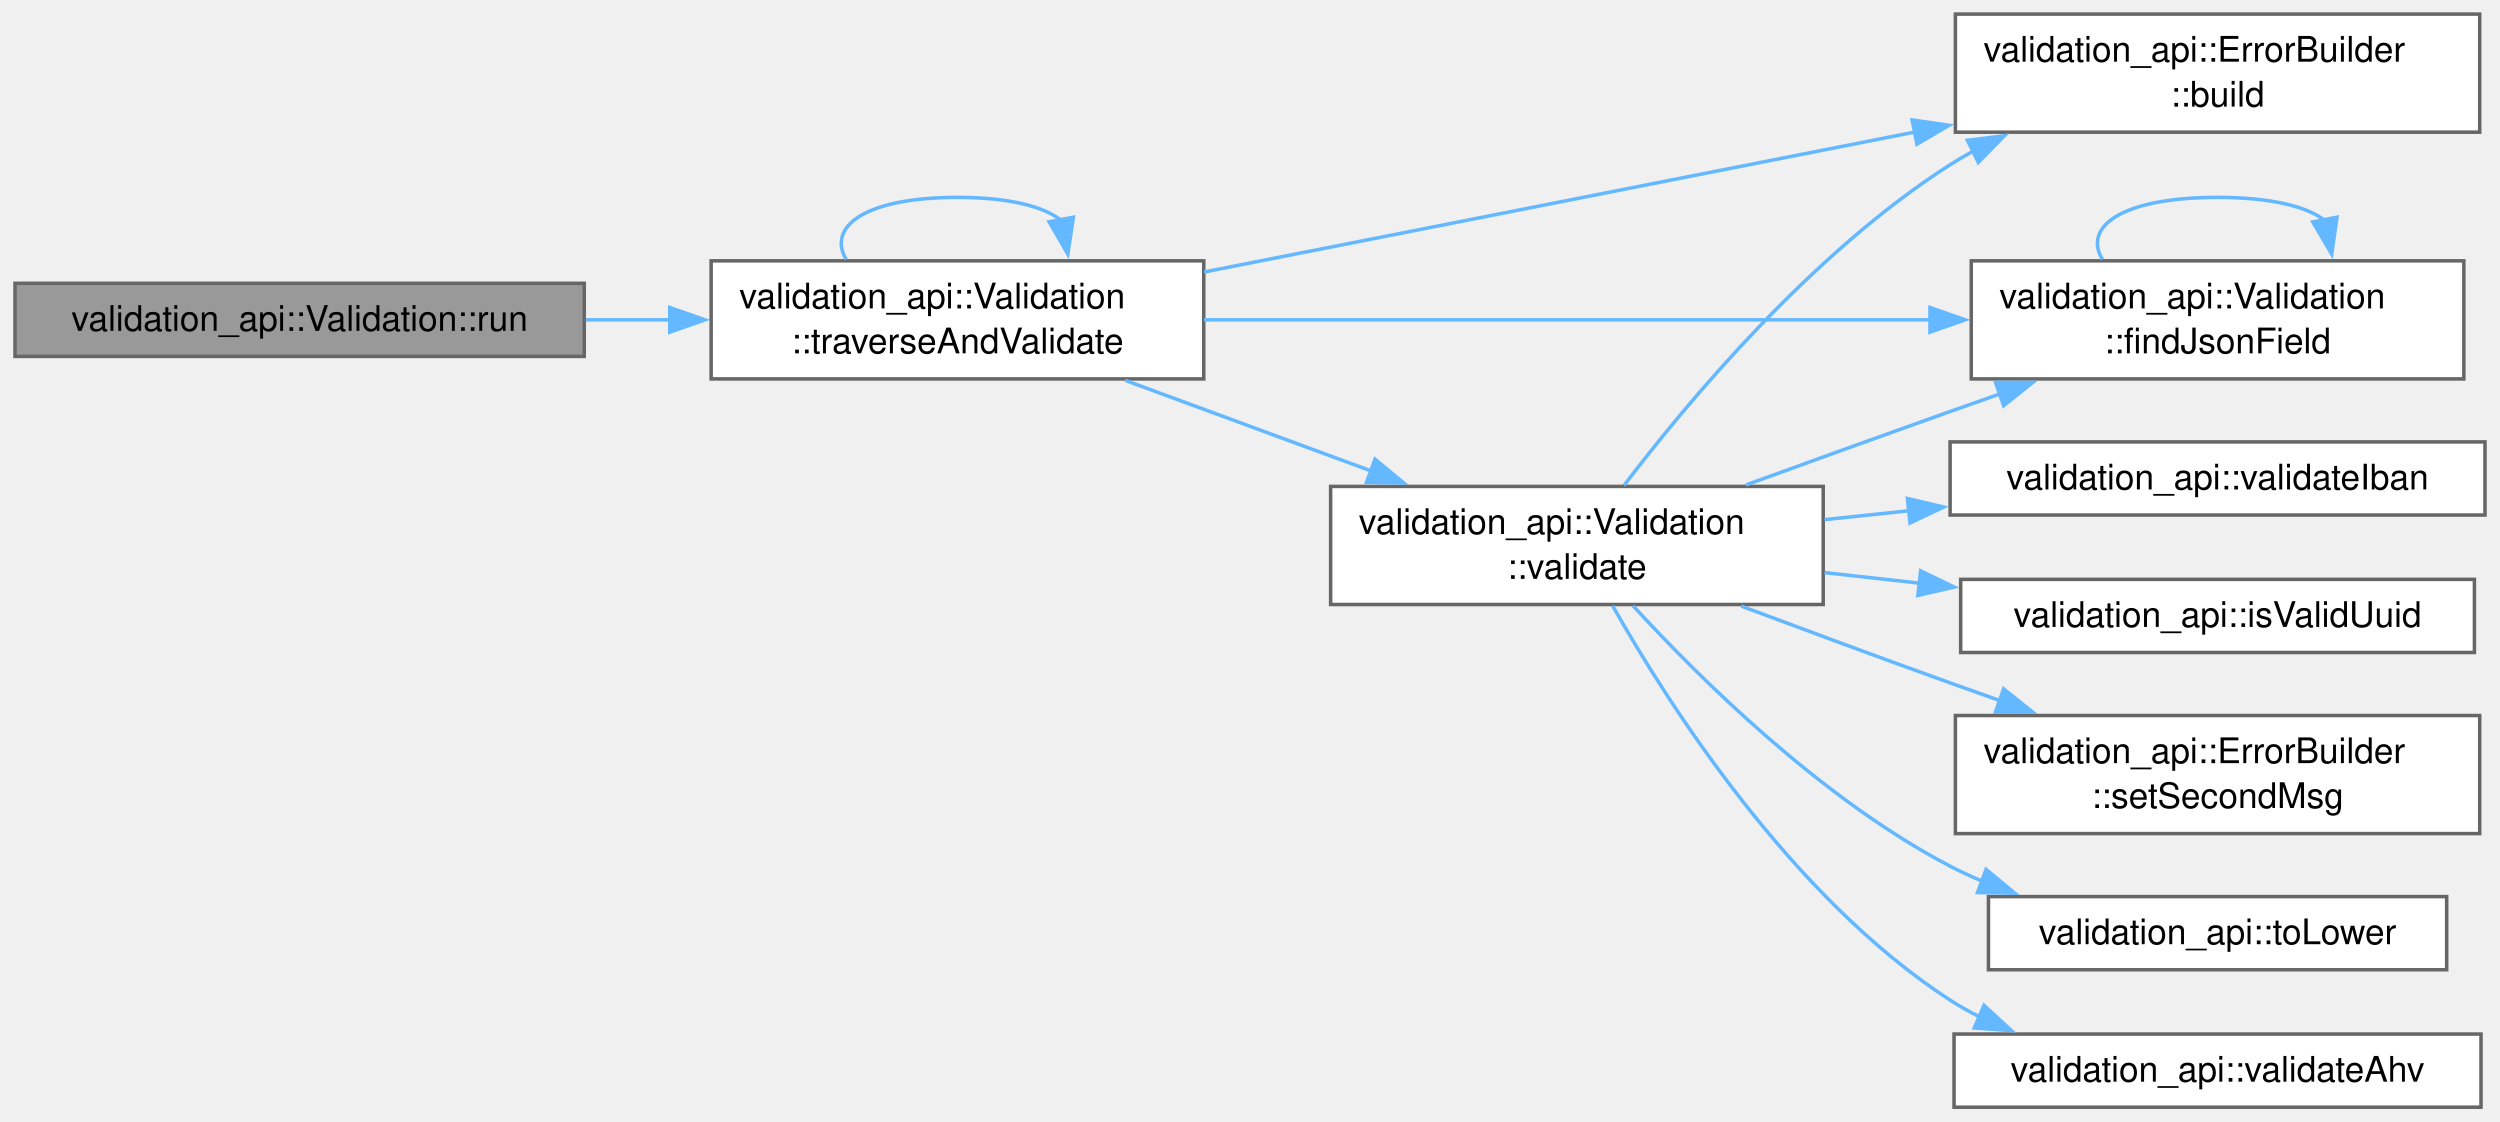
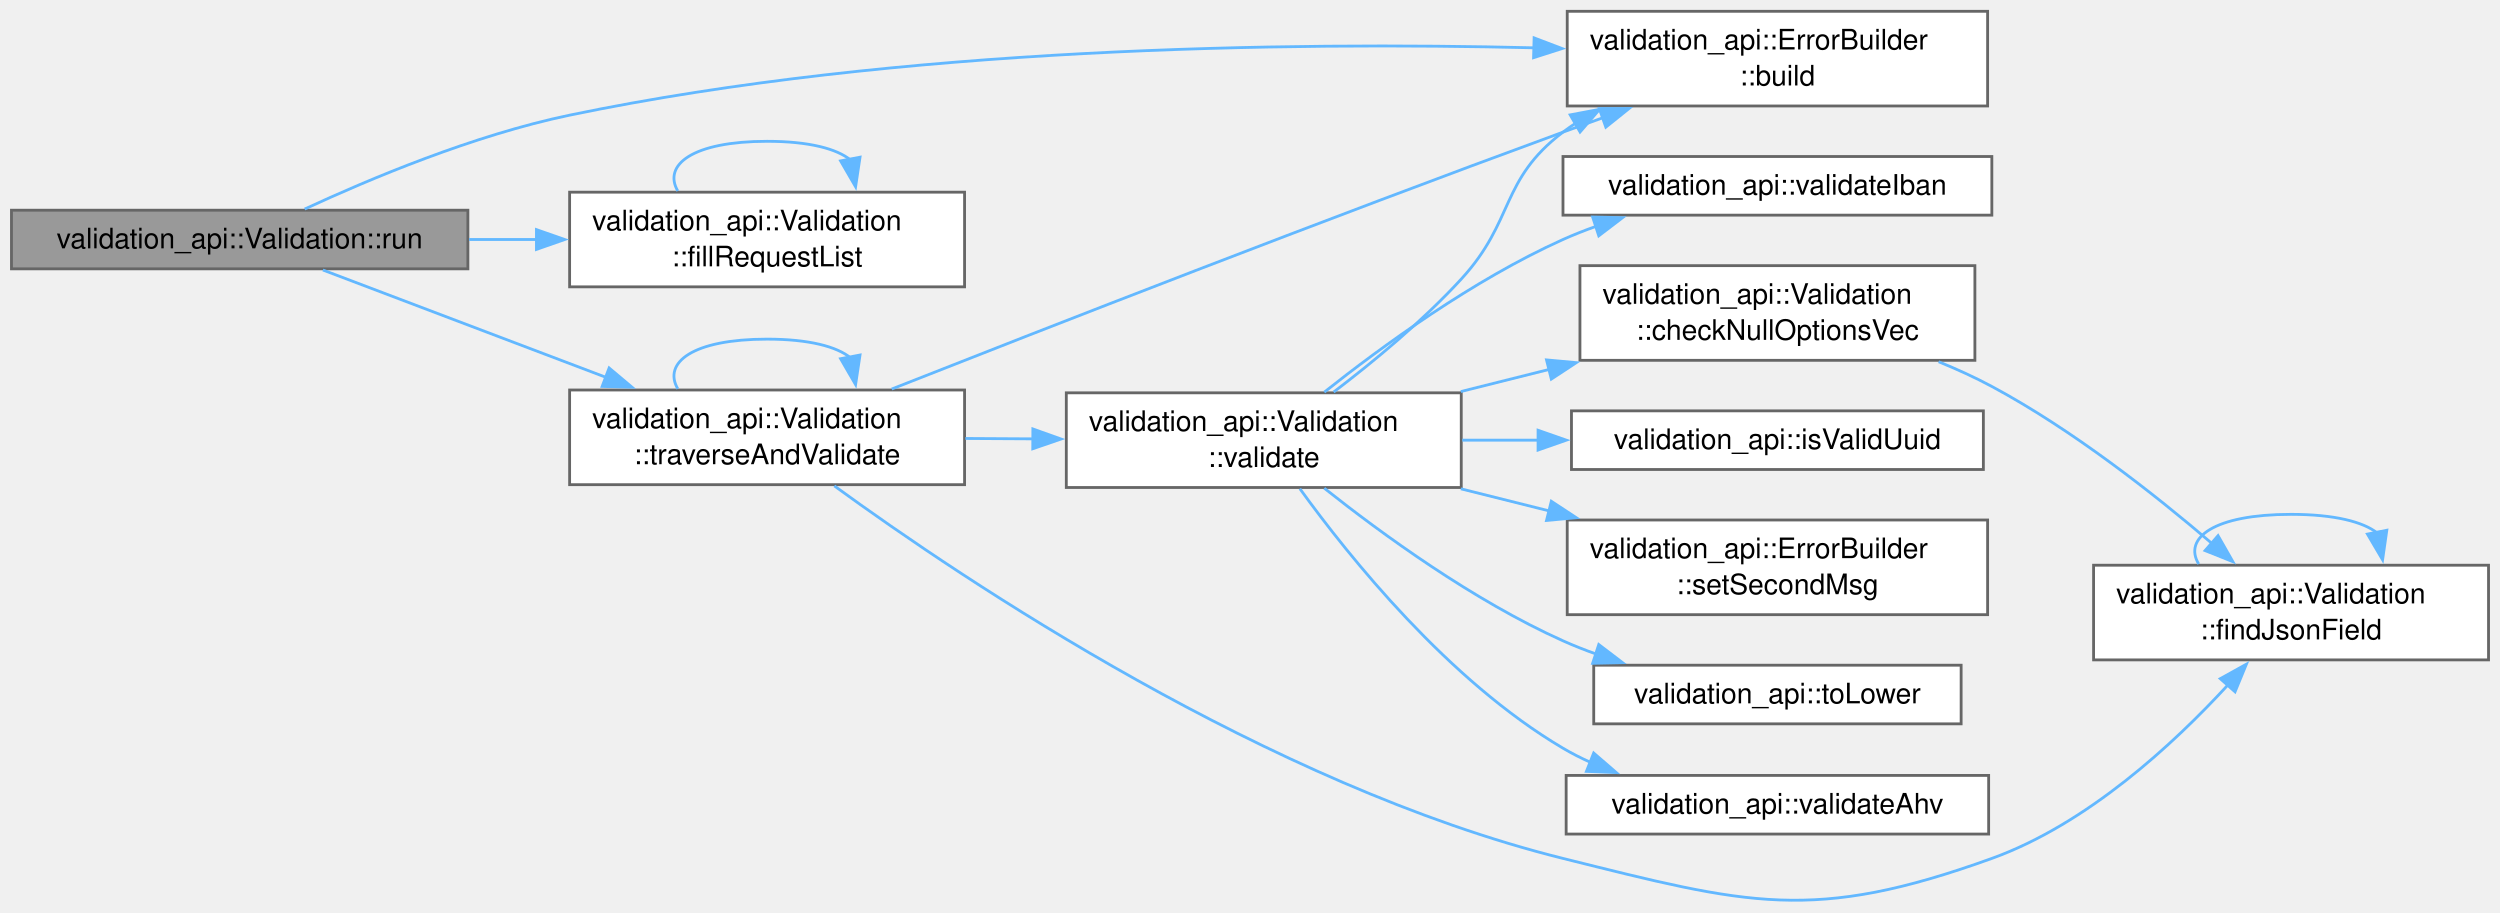
- <svg xmlns="http://www.w3.org/2000/svg" xmlns:xlink="http://www.w3.org/1999/xlink" width="709pt" height="318pt" viewBox="0.00 0.00 708.75 318.12">
-   <g id="graph0" class="graph" transform="scale(1 1) rotate(0) translate(4 314.12)">
+ <svg xmlns="http://www.w3.org/2000/svg" xmlns:xlink="http://www.w3.org/1999/xlink" width="885pt" height="323pt" viewBox="0.00 0.00 884.50 322.86">
+   <g id="graph0" class="graph" transform="scale(1 1) rotate(0) translate(4 318.86)">
    <g id="Node000001" class="node">
      <g id="a_Node000001">
        <a xlink:title=" ">
-           <polygon fill="#999999" stroke="#666666" points="161.5,-233.75 0,-233.75 0,-213 161.5,-213 161.5,-233.75" />
-           <text text-anchor="middle" x="80.75" y="-220.25" font-family="Helvetica,sans-Serif" font-size="10.00">validation_api::Validation::run</text>
+           <polygon fill="#999999" stroke="#666666" points="161.5,-244.48 0,-244.48 0,-223.73 161.5,-223.73 161.5,-244.48" />
+           <text text-anchor="middle" x="80.75" y="-230.98" font-family="Helvetica,sans-Serif" font-size="10.00">validation_api::Validation::run</text>
        </a>
      </g>
    </g>
    <g id="Node000002" class="node">
      <g id="a_Node000002">
-         <a xlink:href="classvalidation__api_1_1Validation.html#a3c8146fc89af5b8cef0c1bb6c9d473f2" target="_top" xlink:title="Traverse through the json object and validate the fields.">
-           <polygon fill="white" stroke="#666666" points="337.25,-240.12 197.5,-240.12 197.5,-206.62 337.25,-206.62 337.25,-240.12" />
-           <text text-anchor="start" x="205.5" y="-226.62" font-family="Helvetica,sans-Serif" font-size="10.00">validation_api::Validation</text>
-           <text text-anchor="middle" x="267.38" y="-213.88" font-family="Helvetica,sans-Serif" font-size="10.00">::traverseAndValidate</text>
+         <a xlink:href="classvalidation__api_1_1ErrorBuilder.html#a84327bbfe6c61e7be6966acc41ba6087" target="_top" xlink:title=" ">
+           <polygon fill="white" stroke="#666666" points="699.25,-314.86 550.5,-314.86 550.5,-281.36 699.25,-281.36 699.25,-314.86" />
+           <text text-anchor="start" x="558.5" y="-301.36" font-family="Helvetica,sans-Serif" font-size="10.00">validation_api::ErrorBuilder</text>
+           <text text-anchor="middle" x="624.88" y="-288.61" font-family="Helvetica,sans-Serif" font-size="10.00">::build</text>
        </a>
      </g>
    </g>
    <g id="edge1_Node000001_Node000002" class="edge">
      <g id="a_edge1_Node000001_Node000002">
        <a xlink:title=" ">
-           <path fill="none" stroke="#63b8ff" d="M161.92,-223.38C169.84,-223.38 177.87,-223.38 185.78,-223.38" />
-           <polygon fill="#63b8ff" stroke="#63b8ff" points="185.76,-226.88 195.76,-223.38 185.76,-219.88 185.76,-226.88" />
-         </a>
-       </g>
-     </g>
-     <g id="edge5_Node000002_Node000002" class="edge">
-       <g id="a_edge5_Node000002_Node000002">
-         <a xlink:title=" ">
-           <path fill="none" stroke="#63b8ff" d="M235.78,-240.54C230.41,-249.74 240.94,-258.12 267.38,-258.12 282.24,-258.12 292.08,-255.47 296.89,-251.51" />
-           <polygon fill="#63b8ff" stroke="#63b8ff" points="300.26,-252.5 298.69,-242.03 293.38,-251.2 300.26,-252.5" />
+           <path fill="none" stroke="#63b8ff" d="M103.74,-244.88C126.57,-255.47 163.61,-271.06 197.5,-278.11 313.98,-302.33 452.05,-304.04 538.82,-301.94" />
+           <polygon fill="#63b8ff" stroke="#63b8ff" points="538.78,-305.45 548.68,-301.68 538.59,-298.45 538.78,-305.45" />
        </a>
      </g>
    </g>
    <g id="Node000003" class="node">
      <g id="a_Node000003">
-         <a xlink:href="classvalidation__api_1_1ErrorBuilder.html#a84327bbfe6c61e7be6966acc41ba6087" target="_top" xlink:title="Set the First Msg object.">
-           <polygon fill="white" stroke="#666666" points="699.25,-310.12 550.5,-310.12 550.5,-276.62 699.25,-276.62 699.25,-310.12" />
-           <text text-anchor="start" x="558.5" y="-296.62" font-family="Helvetica,sans-Serif" font-size="10.00">validation_api::ErrorBuilder</text>
-           <text text-anchor="middle" x="624.88" y="-283.88" font-family="Helvetica,sans-Serif" font-size="10.00">::build</text>
-         </a>
-       </g>
-     </g>
-     <g id="edge2_Node000002_Node000003" class="edge">
-       <g id="a_edge2_Node000002_Node000003">
-         <a xlink:title=" ">
-           <path fill="none" stroke="#63b8ff" d="M337.34,-236.95C394.94,-248.3 477.29,-264.51 538.94,-276.65" />
-           <polygon fill="#63b8ff" stroke="#63b8ff" points="538.23,-280.08 548.72,-278.58 539.58,-273.21 538.23,-280.08" />
+         <a xlink:href="classvalidation__api_1_1Validation.html#a21b9aefd80be5a639d2aa5e4c8ebe945" target="_top" xlink:title=" ">
+           <polygon fill="white" stroke="#666666" points="337.25,-250.86 197.5,-250.86 197.5,-217.36 337.25,-217.36 337.25,-250.86" />
+           <text text-anchor="start" x="205.5" y="-237.36" font-family="Helvetica,sans-Serif" font-size="10.00">validation_api::Validation</text>
+           <text text-anchor="middle" x="267.38" y="-224.61" font-family="Helvetica,sans-Serif" font-size="10.00">::fillRequestList</text>
+         </a>
+       </g>
+     </g>
+     <g id="edge2_Node000001_Node000003" class="edge">
+       <g id="a_edge2_Node000001_Node000003">
+         <a xlink:title=" ">
+           <path fill="none" stroke="#63b8ff" d="M161.92,-234.11C169.84,-234.11 177.87,-234.11 185.78,-234.11" />
+           <polygon fill="#63b8ff" stroke="#63b8ff" points="185.76,-237.61 195.76,-234.11 185.76,-230.61 185.76,-237.61" />
        </a>
      </g>
    </g>
    <g id="Node000004" class="node">
      <g id="a_Node000004">
-         <a xlink:href="classvalidation__api_1_1Validation.html#a2005828d7e475090ef5a895348bfb760" target="_top" xlink:title=" ">
-           <polygon fill="white" stroke="#666666" points="694.75,-240.12 555,-240.12 555,-206.62 694.75,-206.62 694.75,-240.12" />
-           <text text-anchor="start" x="563" y="-226.62" font-family="Helvetica,sans-Serif" font-size="10.00">validation_api::Validation</text>
-           <text text-anchor="middle" x="624.88" y="-213.88" font-family="Helvetica,sans-Serif" font-size="10.00">::findJsonField</text>
-         </a>
-       </g>
-     </g>
-     <g id="edge3_Node000002_Node000004" class="edge">
-       <g id="a_edge3_Node000002_Node000004">
-         <a xlink:title=" ">
-           <path fill="none" stroke="#63b8ff" d="M337.34,-223.38C396.36,-223.38 481.38,-223.38 543.48,-223.38" />
-           <polygon fill="#63b8ff" stroke="#63b8ff" points="543.29,-226.88 553.29,-223.38 543.29,-219.88 543.29,-226.88" />
+         <a xlink:href="classvalidation__api_1_1Validation.html#a3c8146fc89af5b8cef0c1bb6c9d473f2" target="_top" xlink:title="Traverse through the json object and validate the fields.">
+           <polygon fill="white" stroke="#666666" points="337.25,-180.86 197.5,-180.86 197.5,-147.36 337.25,-147.36 337.25,-180.86" />
+           <text text-anchor="start" x="205.5" y="-167.36" font-family="Helvetica,sans-Serif" font-size="10.00">validation_api::Validation</text>
+           <text text-anchor="middle" x="267.38" y="-154.61" font-family="Helvetica,sans-Serif" font-size="10.00">::traverseAndValidate</text>
+         </a>
+       </g>
+     </g>
+     <g id="edge4_Node000001_Node000004" class="edge">
+       <g id="a_edge4_Node000001_Node000004">
+         <a xlink:title=" ">
+           <path fill="none" stroke="#63b8ff" d="M110.19,-223.32C136.84,-213.22 177.43,-197.83 210.54,-185.27" />
+           <polygon fill="#63b8ff" stroke="#63b8ff" points="211.48,-188.66 219.59,-181.84 209,-182.12 211.48,-188.66" />
+         </a>
+       </g>
+     </g>
+     <g id="edge3_Node000003_Node000003" class="edge">
+       <g id="a_edge3_Node000003_Node000003">
+         <a xlink:title=" ">
+           <path fill="none" stroke="#63b8ff" d="M235.78,-251.27C230.41,-260.47 240.94,-268.86 267.38,-268.86 282.24,-268.86 292.08,-266.2 296.89,-262.25" />
+           <polygon fill="#63b8ff" stroke="#63b8ff" points="300.26,-263.24 298.69,-252.76 293.38,-261.93 300.26,-263.24" />
+         </a>
+       </g>
+     </g>
+     <g id="edge5_Node000004_Node000002" class="edge">
+       <g id="a_edge5_Node000004_Node000002">
+         <a xlink:title=" ">
+           <path fill="none" stroke="#63b8ff" d="M311.47,-181.2C366.42,-202.88 464.43,-241.16 549,-272.11 553.63,-273.8 558.43,-275.53 563.27,-277.25" />
+           <polygon fill="#63b8ff" stroke="#63b8ff" points="561.83,-280.46 572.42,-280.49 564.16,-273.86 561.83,-280.46" />
+         </a>
+       </g>
+     </g>
+     <g id="edge8_Node000004_Node000004" class="edge">
+       <g id="a_edge8_Node000004_Node000004">
+         <a xlink:title=" ">
+           <path fill="none" stroke="#63b8ff" d="M235.78,-181.27C230.41,-190.47 240.94,-198.86 267.38,-198.86 282.24,-198.86 292.08,-196.2 296.89,-192.25" />
+           <polygon fill="#63b8ff" stroke="#63b8ff" points="300.26,-193.24 298.69,-182.76 293.38,-191.93 300.26,-193.24" />
        </a>
      </g>
    </g>
    <g id="Node000005" class="node">
      <g id="a_Node000005">
-         <a xlink:href="classvalidation__api_1_1Validation.html#a1cc0802269d88c233ad3c3d1d6c3dd12" target="_top" xlink:title=" ">
-           <polygon fill="white" stroke="#666666" points="513,-176.12 373.25,-176.12 373.25,-142.62 513,-142.62 513,-176.12" />
-           <text text-anchor="start" x="381.25" y="-162.62" font-family="Helvetica,sans-Serif" font-size="10.00">validation_api::Validation</text>
-           <text text-anchor="middle" x="443.12" y="-149.88" font-family="Helvetica,sans-Serif" font-size="10.00">::validate</text>
-         </a>
-       </g>
-     </g>
-     <g id="edge6_Node000002_Node000005" class="edge">
-       <g id="a_edge6_Node000002_Node000005">
-         <a xlink:title=" ">
-           <path fill="none" stroke="#63b8ff" d="M314.94,-206.22C336.46,-198.3 362.22,-188.81 384.91,-180.45" />
-           <polygon fill="#63b8ff" stroke="#63b8ff" points="385.84,-183.84 394.01,-177.1 383.42,-177.27 385.84,-183.84" />
-         </a>
-       </g>
-     </g>
-     <g id="edge4_Node000004_Node000004" class="edge">
-       <g id="a_edge4_Node000004_Node000004">
-         <a xlink:title=" ">
-           <path fill="none" stroke="#63b8ff" d="M592.2,-240.54C586.65,-249.74 597.54,-258.12 624.88,-258.12 640.25,-258.12 650.42,-255.47 655.39,-251.51" />
-           <polygon fill="#63b8ff" stroke="#63b8ff" points="658.76,-252.51 657.26,-242.02 651.89,-251.16 658.76,-252.51" />
-         </a>
-       </g>
-     </g>
-     <g id="edge7_Node000005_Node000003" class="edge">
-       <g id="a_edge7_Node000005_Node000003">
-         <a xlink:title=" ">
-           <path fill="none" stroke="#63b8ff" d="M456.47,-176.38C474.39,-199.93 509.76,-242.38 549,-267.38 551.12,-268.73 553.32,-270.02 555.58,-271.25" />
-           <polygon fill="#63b8ff" stroke="#63b8ff" points="553.9,-274.32 564.41,-275.61 557,-268.05 553.9,-274.32" />
-         </a>
-       </g>
-     </g>
-     <g id="edge8_Node000005_Node000004" class="edge">
-       <g id="a_edge8_Node000005_Node000004">
-         <a xlink:title=" ">
-           <path fill="none" stroke="#63b8ff" d="M491.06,-176.53C509.15,-183.11 530.02,-190.64 549,-197.38 553.65,-199.02 558.46,-200.72 563.31,-202.42" />
-           <polygon fill="#63b8ff" stroke="#63b8ff" points="561.88,-205.63 572.47,-205.63 564.19,-199.02 561.88,-205.63" />
+         <a xlink:href="classvalidation__api_1_1Validation.html#a1931562aaf3ed21afc7d5f0fade04aa0" target="_top" xlink:title=" ">
+           <polygon fill="white" stroke="#666666" points="876.5,-118.86 736.75,-118.86 736.75,-85.36 876.5,-85.36 876.5,-118.86" />
+           <text text-anchor="start" x="744.75" y="-105.36" font-family="Helvetica,sans-Serif" font-size="10.00">validation_api::Validation</text>
+           <text text-anchor="middle" x="806.62" y="-92.61" font-family="Helvetica,sans-Serif" font-size="10.00">::findJsonField</text>
+         </a>
+       </g>
+     </g>
+     <g id="edge6_Node000004_Node000005" class="edge">
+       <g id="a_edge6_Node000004_Node000005">
+         <a xlink:title=" ">
+           <path fill="none" stroke="#63b8ff" d="M291.16,-146.93C336.99,-113.57 444.89,-41.03 549,-15.11 614.45,1.19 637.31,7.78 700.75,-15.11 734.44,-27.26 764.95,-55.46 784.27,-76.48" />
+           <polygon fill="#63b8ff" stroke="#63b8ff" points="781.57,-78.71 790.83,-83.85 786.8,-74.06 781.57,-78.71" />
        </a>
      </g>
    </g>
    <g id="Node000006" class="node">
      <g id="a_Node000006">
-         <a xlink:href="namespacevalidation__api.html#ac19e25b4d8364b0f52152440dd5ecbda" target="_top" xlink:title=" ">
-           <polygon fill="white" stroke="#666666" points="697.75,-149.75 552,-149.75 552,-129 697.75,-129 697.75,-149.75" />
-           <text text-anchor="middle" x="624.88" y="-136.25" font-family="Helvetica,sans-Serif" font-size="10.00">validation_api::isValidUuid</text>
-         </a>
-       </g>
-     </g>
-     <g id="edge9_Node000005_Node000006" class="edge">
-       <g id="a_edge9_Node000005_Node000006">
-         <a xlink:title=" ">
-           <path fill="none" stroke="#63b8ff" d="M513.36,-151.67C522.2,-150.69 531.31,-149.67 540.33,-148.67" />
-           <polygon fill="#63b8ff" stroke="#63b8ff" points="540.64,-152.16 550.19,-147.57 539.86,-145.2 540.64,-152.16" />
+         <a xlink:href="classvalidation__api_1_1Validation.html#a1cc0802269d88c233ad3c3d1d6c3dd12" target="_top" xlink:title=" ">
+           <polygon fill="white" stroke="#666666" points="513,-179.86 373.25,-179.86 373.25,-146.36 513,-146.36 513,-179.86" />
+           <text text-anchor="start" x="381.25" y="-166.36" font-family="Helvetica,sans-Serif" font-size="10.00">validation_api::Validation</text>
+           <text text-anchor="middle" x="443.12" y="-153.61" font-family="Helvetica,sans-Serif" font-size="10.00">::validate</text>
+         </a>
+       </g>
+     </g>
+     <g id="edge9_Node000004_Node000006" class="edge">
+       <g id="a_edge9_Node000004_Node000006">
+         <a xlink:title=" ">
+           <path fill="none" stroke="#63b8ff" d="M337.54,-163.71C345.46,-163.66 353.57,-163.62 361.62,-163.57" />
+           <polygon fill="#63b8ff" stroke="#63b8ff" points="361.42,-167.07 371.4,-163.51 361.38,-160.07 361.42,-167.07" />
+         </a>
+       </g>
+     </g>
+     <g id="edge7_Node000005_Node000005" class="edge">
+       <g id="a_edge7_Node000005_Node000005">
+         <a xlink:title=" ">
+           <path fill="none" stroke="#63b8ff" d="M773.95,-119.27C768.4,-128.47 779.29,-136.86 806.62,-136.86 822,-136.86 832.17,-134.2 837.14,-130.25" />
+           <polygon fill="#63b8ff" stroke="#63b8ff" points="840.51,-131.24 839.01,-120.76 833.64,-129.89 840.51,-131.24" />
+         </a>
+       </g>
+     </g>
+     <g id="edge10_Node000006_Node000002" class="edge">
+       <g id="a_edge10_Node000006_Node000002">
+         <a xlink:title=" ">
+           <path fill="none" stroke="#63b8ff" d="M467.84,-180.13C481.81,-190.77 499.36,-205.24 513,-220.11 532.01,-240.82 526.62,-255.1 549,-272.11 550.51,-273.25 552.07,-274.35 553.67,-275.4" />
+           <polygon fill="#63b8ff" stroke="#63b8ff" points="551.55,-278.21 561.96,-280.17 555.04,-272.15 551.55,-278.21" />
        </a>
      </g>
    </g>
    <g id="Node000007" class="node">
      <g id="a_Node000007">
-         <a xlink:href="classvalidation__api_1_1ErrorBuilder.html#a014e70c2f2b4a2ee879c363b4a2174f2" target="_top" xlink:title="Set the First Msg object.">
-           <polygon fill="white" stroke="#666666" points="699.25,-111.12 550.5,-111.12 550.5,-77.62 699.25,-77.62 699.25,-111.12" />
-           <text text-anchor="start" x="558.5" y="-97.62" font-family="Helvetica,sans-Serif" font-size="10.00">validation_api::ErrorBuilder</text>
-           <text text-anchor="middle" x="624.88" y="-84.88" font-family="Helvetica,sans-Serif" font-size="10.00">::setSecondMsg</text>
-         </a>
-       </g>
-     </g>
-     <g id="edge10_Node000005_Node000007" class="edge">
-       <g id="a_edge10_Node000005_Node000007">
-         <a xlink:title=" ">
-           <path fill="none" stroke="#63b8ff" d="M489.73,-142.17C508.11,-135.3 529.53,-127.37 549,-120.38 553.64,-118.71 558.45,-117 563.29,-115.29" />
-           <polygon fill="#63b8ff" stroke="#63b8ff" points="564.18,-118.68 572.45,-112.07 561.86,-112.08 564.18,-118.68" />
+         <a xlink:href="classvalidation__api_1_1Validation.html#a7b6995b4592eb861af42e45b095382b7" target="_top" xlink:title="Checking Uuid values.">
+           <polygon fill="white" stroke="#666666" points="694.75,-224.86 555,-224.86 555,-191.36 694.75,-191.36 694.75,-224.86" />
+           <text text-anchor="start" x="563" y="-211.36" font-family="Helvetica,sans-Serif" font-size="10.00">validation_api::Validation</text>
+           <text text-anchor="middle" x="624.88" y="-198.61" font-family="Helvetica,sans-Serif" font-size="10.00">::checkNullOptionsVec</text>
+         </a>
+       </g>
+     </g>
+     <g id="edge11_Node000006_Node000007" class="edge">
+       <g id="a_edge11_Node000006_Node000007">
+         <a xlink:title=" ">
+           <path fill="none" stroke="#63b8ff" d="M512.85,-180.31C523.15,-182.89 533.84,-185.57 544.34,-188.2" />
+           <polygon fill="#63b8ff" stroke="#63b8ff" points="543.17,-191.51 553.72,-190.54 544.87,-184.72 543.17,-191.51" />
        </a>
      </g>
    </g>
    <g id="Node000008" class="node">
      <g id="a_Node000008">
-         <a xlink:href="namespacevalidation__api.html#a6dd56dcf7358b332bb906a2d27fddd0b" target="_top" xlink:title="Converts string to all lowercase.">
-           <polygon fill="white" stroke="#666666" points="689.88,-59.75 559.88,-59.75 559.88,-39 689.88,-39 689.88,-59.75" />
-           <text text-anchor="middle" x="624.88" y="-46.25" font-family="Helvetica,sans-Serif" font-size="10.00">validation_api::toLower</text>
-         </a>
-       </g>
-     </g>
-     <g id="edge11_Node000005_Node000008" class="edge">
-       <g id="a_edge11_Node000005_Node000008">
-         <a xlink:title=" ">
-           <path fill="none" stroke="#63b8ff" d="M459.05,-142.26C477.95,-121.66 512.47,-87.47 549,-68.38 551.9,-66.86 554.92,-65.46 558.02,-64.17" />
-           <polygon fill="#63b8ff" stroke="#63b8ff" points="559.2,-67.47 567.37,-60.71 556.77,-60.9 559.2,-67.47" />
+         <a xlink:href="namespacevalidation__api.html#ac19e25b4d8364b0f52152440dd5ecbda" target="_top" xlink:title=" ">
+           <polygon fill="white" stroke="#666666" points="697.75,-173.48 552,-173.48 552,-152.73 697.75,-152.73 697.75,-173.48" />
+           <text text-anchor="middle" x="624.88" y="-159.98" font-family="Helvetica,sans-Serif" font-size="10.00">validation_api::isValidUuid</text>
+         </a>
+       </g>
+     </g>
+     <g id="edge13_Node000006_Node000008" class="edge">
+       <g id="a_edge13_Node000006_Node000008">
+         <a xlink:title=" ">
+           <path fill="none" stroke="#63b8ff" d="M513.36,-163.11C522.2,-163.11 531.31,-163.11 540.33,-163.11" />
+           <polygon fill="#63b8ff" stroke="#63b8ff" points="540.18,-166.61 550.18,-163.11 540.18,-159.61 540.18,-166.61" />
        </a>
      </g>
    </g>
    <g id="Node000009" class="node">
      <g id="a_Node000009">
-         <a xlink:href="namespacevalidation__api.html#aae32fd7a0b5886a49454679d46ed4bd1" target="_top" xlink:title="Validates Ahv string.">
-           <polygon fill="white" stroke="#666666" points="699.62,-20.75 550.12,-20.75 550.12,0 699.62,0 699.62,-20.75" />
-           <text text-anchor="middle" x="624.88" y="-7.25" font-family="Helvetica,sans-Serif" font-size="10.00">validation_api::validateAhv</text>
-         </a>
-       </g>
-     </g>
-     <g id="edge12_Node000005_Node000009" class="edge">
-       <g id="a_edge12_Node000005_Node000009">
-         <a xlink:title=" ">
-           <path fill="none" stroke="#63b8ff" d="M453.25,-142.26C468.99,-114.43 503.94,-59.55 549,-30.38 551.7,-28.63 554.55,-27.03 557.49,-25.57" />
-           <polygon fill="#63b8ff" stroke="#63b8ff" points="558.62,-28.9 566.42,-21.73 555.85,-22.47 558.62,-28.9" />
+         <a xlink:href="classvalidation__api_1_1ErrorBuilder.html#a014e70c2f2b4a2ee879c363b4a2174f2" target="_top" xlink:title="Set the First Msg object.">
+           <polygon fill="white" stroke="#666666" points="699.25,-134.86 550.5,-134.86 550.5,-101.36 699.25,-101.36 699.25,-134.86" />
+           <text text-anchor="start" x="558.5" y="-121.36" font-family="Helvetica,sans-Serif" font-size="10.00">validation_api::ErrorBuilder</text>
+           <text text-anchor="middle" x="624.88" y="-108.61" font-family="Helvetica,sans-Serif" font-size="10.00">::setSecondMsg</text>
+         </a>
+       </g>
+     </g>
+     <g id="edge14_Node000006_Node000009" class="edge">
+       <g id="a_edge14_Node000006_Node000009">
+         <a xlink:title=" ">
+           <path fill="none" stroke="#63b8ff" d="M512.85,-145.9C523.15,-143.32 533.84,-140.65 544.34,-138.02" />
+           <polygon fill="#63b8ff" stroke="#63b8ff" points="544.87,-141.49 553.72,-135.67 543.17,-134.7 544.87,-141.49" />
        </a>
      </g>
    </g>
    <g id="Node000010" class="node">
      <g id="a_Node000010">
+         <a xlink:href="namespacevalidation__api.html#a6dd56dcf7358b332bb906a2d27fddd0b" target="_top" xlink:title="Converts string to all lowercase.">
+           <polygon fill="white" stroke="#666666" points="689.88,-83.48 559.88,-83.48 559.88,-62.73 689.88,-62.73 689.88,-83.48" />
+           <text text-anchor="middle" x="624.88" y="-69.98" font-family="Helvetica,sans-Serif" font-size="10.00">validation_api::toLower</text>
+         </a>
+       </g>
+     </g>
+     <g id="edge15_Node000006_Node000010" class="edge">
+       <g id="a_edge15_Node000006_Node000010">
+         <a xlink:title=" ">
+           <path fill="none" stroke="#63b8ff" d="M464.53,-146.11C484.78,-130.04 517.3,-106.33 549,-92.11 552.77,-90.41 556.72,-88.86 560.74,-87.42" />
+           <polygon fill="#63b8ff" stroke="#63b8ff" points="561.66,-90.8 570.09,-84.38 559.49,-84.15 561.66,-90.8" />
+         </a>
+       </g>
+     </g>
+     <g id="Node000011" class="node">
+       <g id="a_Node000011">
+         <a xlink:href="namespacevalidation__api.html#aae32fd7a0b5886a49454679d46ed4bd1" target="_top" xlink:title="Validates Ahv string.">
+           <polygon fill="white" stroke="#666666" points="699.62,-44.48 550.12,-44.48 550.12,-23.73 699.62,-23.73 699.62,-44.48" />
+           <text text-anchor="middle" x="624.88" y="-30.98" font-family="Helvetica,sans-Serif" font-size="10.00">validation_api::validateAhv</text>
+         </a>
+       </g>
+     </g>
+     <g id="edge16_Node000006_Node000011" class="edge">
+       <g id="a_edge16_Node000006_Node000011">
+         <a xlink:title=" ">
+           <path fill="none" stroke="#63b8ff" d="M455.89,-145.94C473.37,-121.76 508.51,-77.99 549,-54.11 552.13,-52.26 555.43,-50.58 558.83,-49.06" />
+           <polygon fill="#63b8ff" stroke="#63b8ff" points="559.86,-52.41 567.87,-45.48 557.29,-45.91 559.86,-52.41" />
+         </a>
+       </g>
+     </g>
+     <g id="Node000012" class="node">
+       <g id="a_Node000012">
        <a xlink:href="namespacevalidation__api.html#a0a2b975e162ced567ba3a6075684092a" target="_top" xlink:title="Validates Iban string.">
-           <polygon fill="white" stroke="#666666" points="700.75,-188.75 549,-188.75 549,-168 700.75,-168 700.75,-188.75" />
-           <text text-anchor="middle" x="624.88" y="-175.25" font-family="Helvetica,sans-Serif" font-size="10.00">validation_api::validateIban</text>
-         </a>
-       </g>
-     </g>
-     <g id="edge13_Node000005_Node000010" class="edge">
-       <g id="a_edge13_Node000005_Node000010">
-         <a xlink:title=" ">
-           <path fill="none" stroke="#63b8ff" d="M513.36,-166.69C521.23,-167.53 529.32,-168.38 537.37,-169.23" />
-           <polygon fill="#63b8ff" stroke="#63b8ff" points="536.88,-172.7 547.19,-170.27 537.62,-165.74 536.88,-172.7" />
+           <polygon fill="white" stroke="#666666" points="700.75,-263.48 549,-263.48 549,-242.73 700.75,-242.73 700.75,-263.48" />
+           <text text-anchor="middle" x="624.88" y="-249.98" font-family="Helvetica,sans-Serif" font-size="10.00">validation_api::validateIban</text>
+         </a>
+       </g>
+     </g>
+     <g id="edge17_Node000006_Node000012" class="edge">
+       <g id="a_edge17_Node000006_Node000012">
+         <a xlink:title=" ">
+           <path fill="none" stroke="#63b8ff" d="M464.53,-180.1C484.78,-196.17 517.3,-219.88 549,-234.11 552.77,-235.8 556.72,-237.36 560.74,-238.79" />
+           <polygon fill="#63b8ff" stroke="#63b8ff" points="559.49,-242.07 570.09,-241.84 561.66,-235.41 559.49,-242.07" />
+         </a>
+       </g>
+     </g>
+     <g id="edge12_Node000007_Node000005" class="edge">
+       <g id="a_edge12_Node000007_Node000005">
+         <a xlink:title=" ">
+           <path fill="none" stroke="#63b8ff" d="M681.92,-190.86C688.4,-188.22 694.81,-185.3 700.75,-182.11 729.27,-166.79 758.27,-144 778.52,-126.65" />
+           <polygon fill="#63b8ff" stroke="#63b8ff" points="780.79,-129.32 786.04,-120.11 776.2,-124.04 780.79,-129.32" />
        </a>
      </g>
    </g>
  </g>
</svg>
